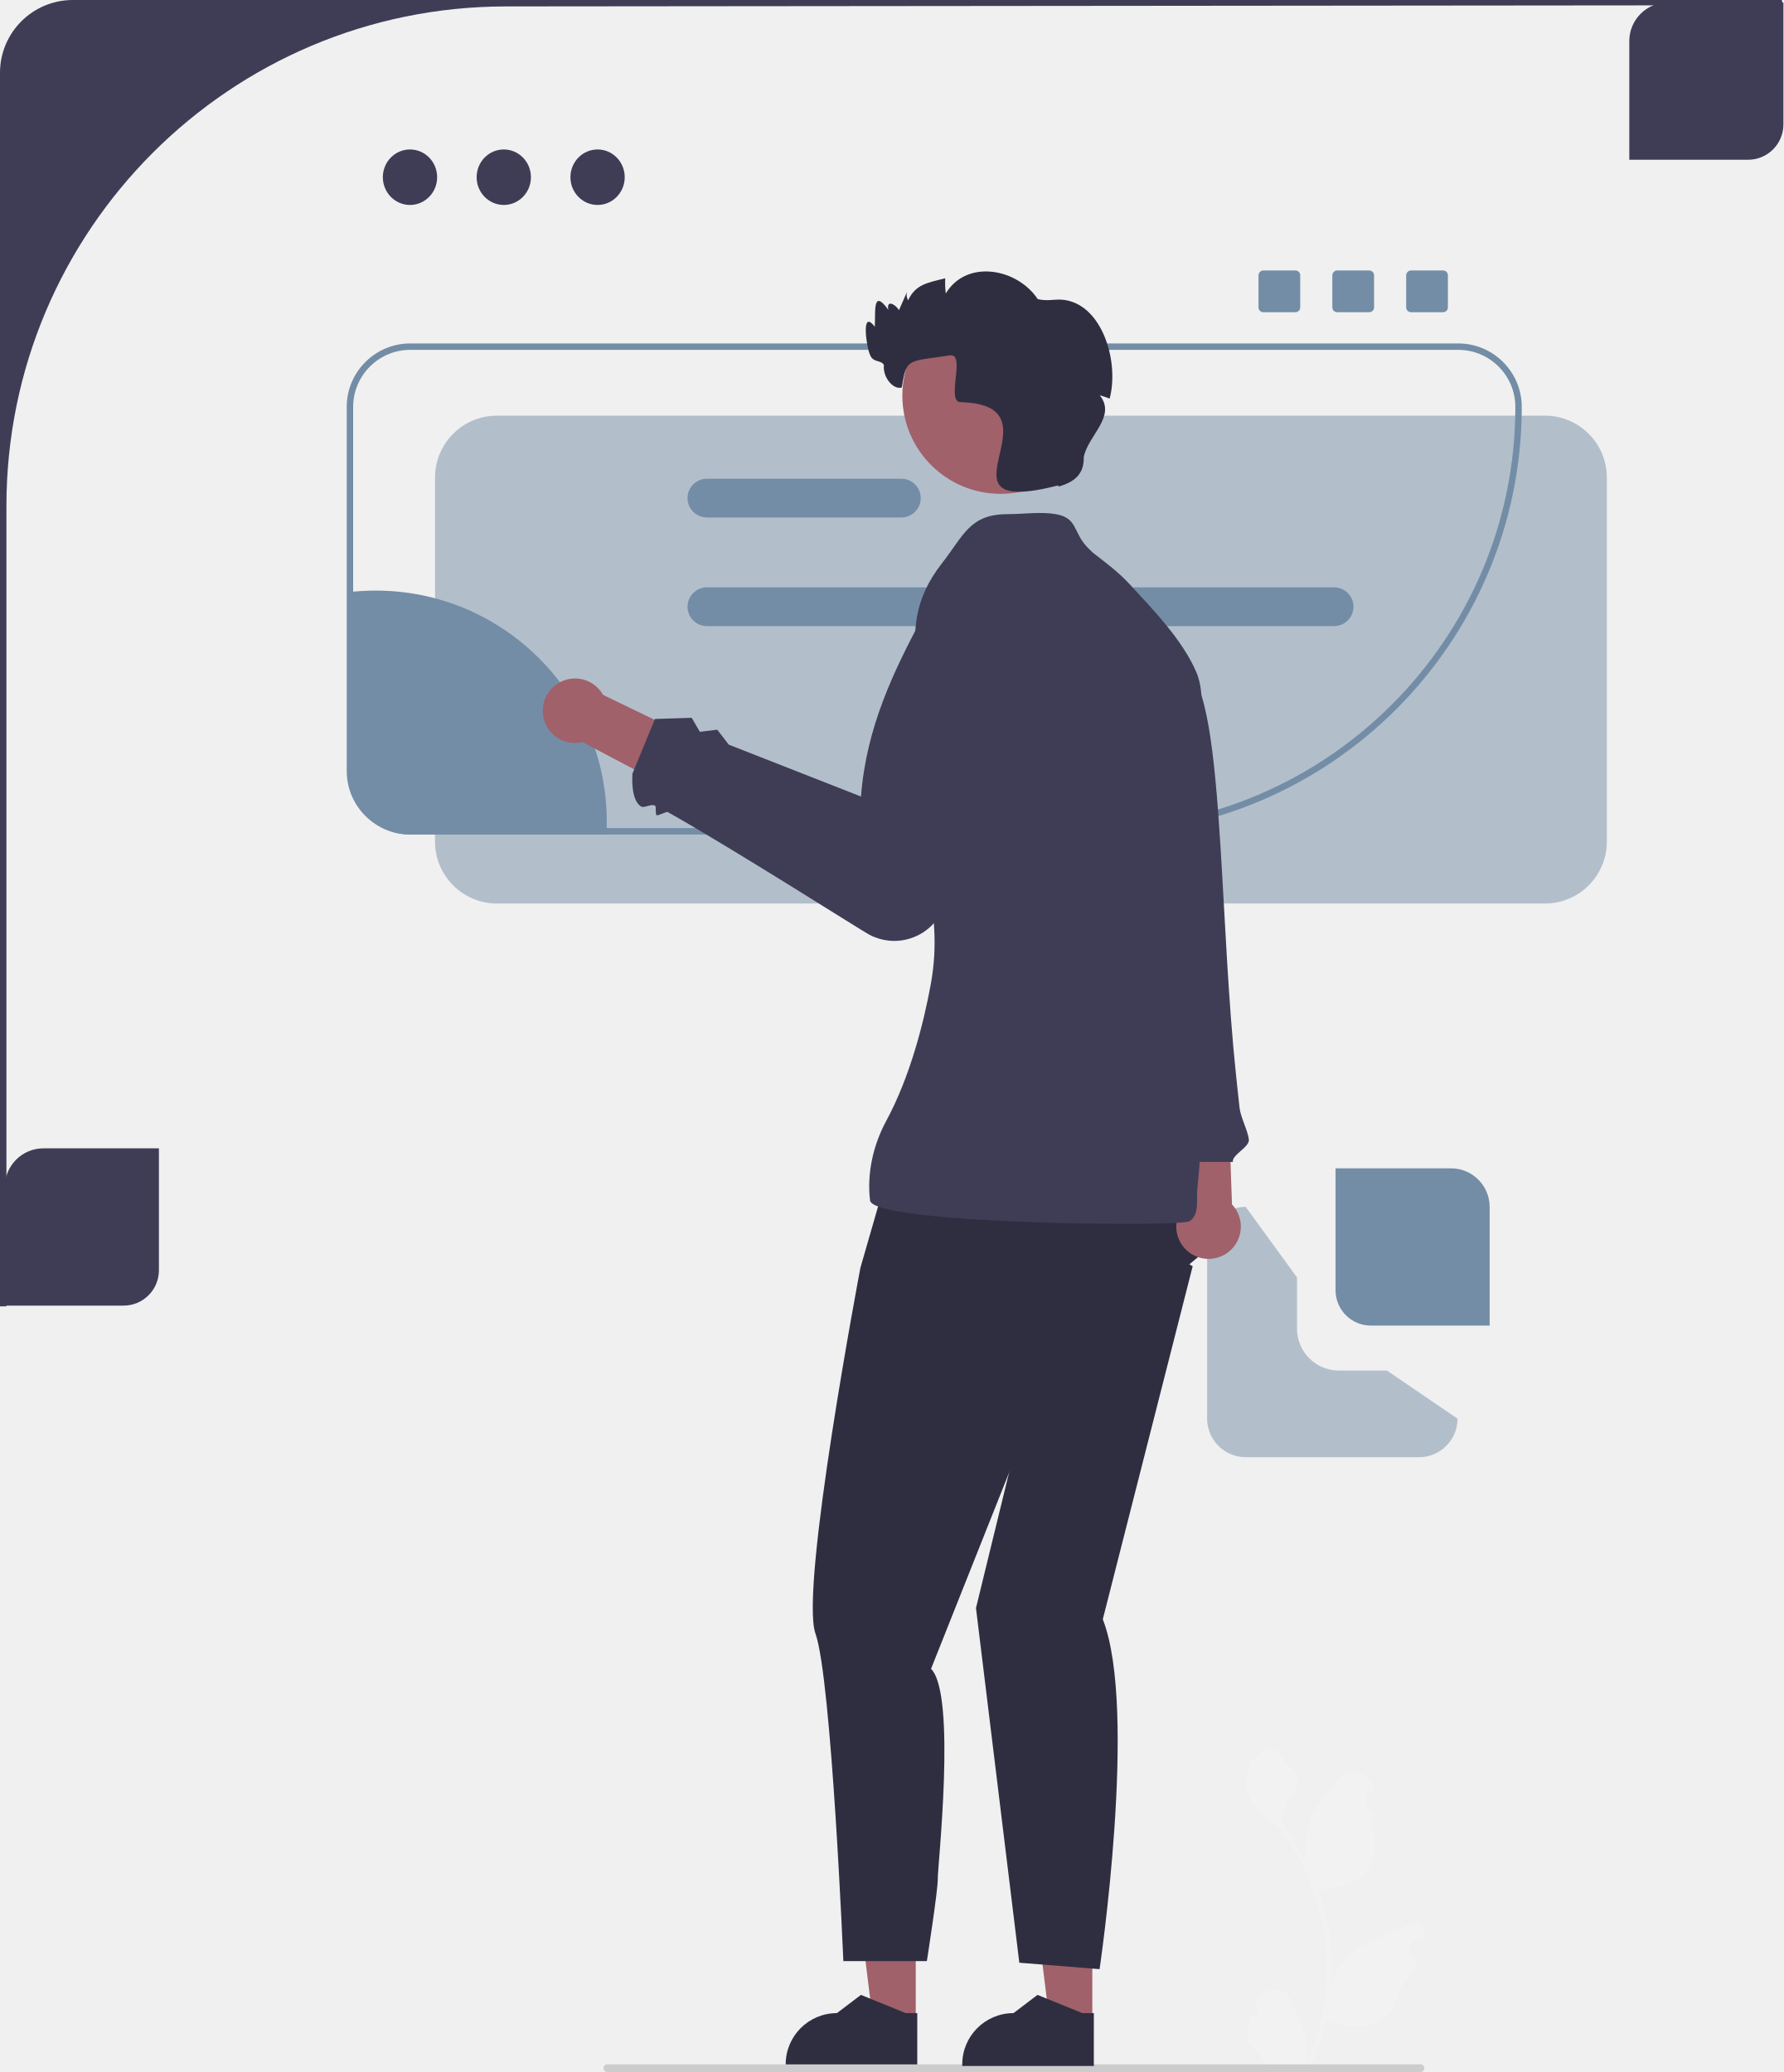
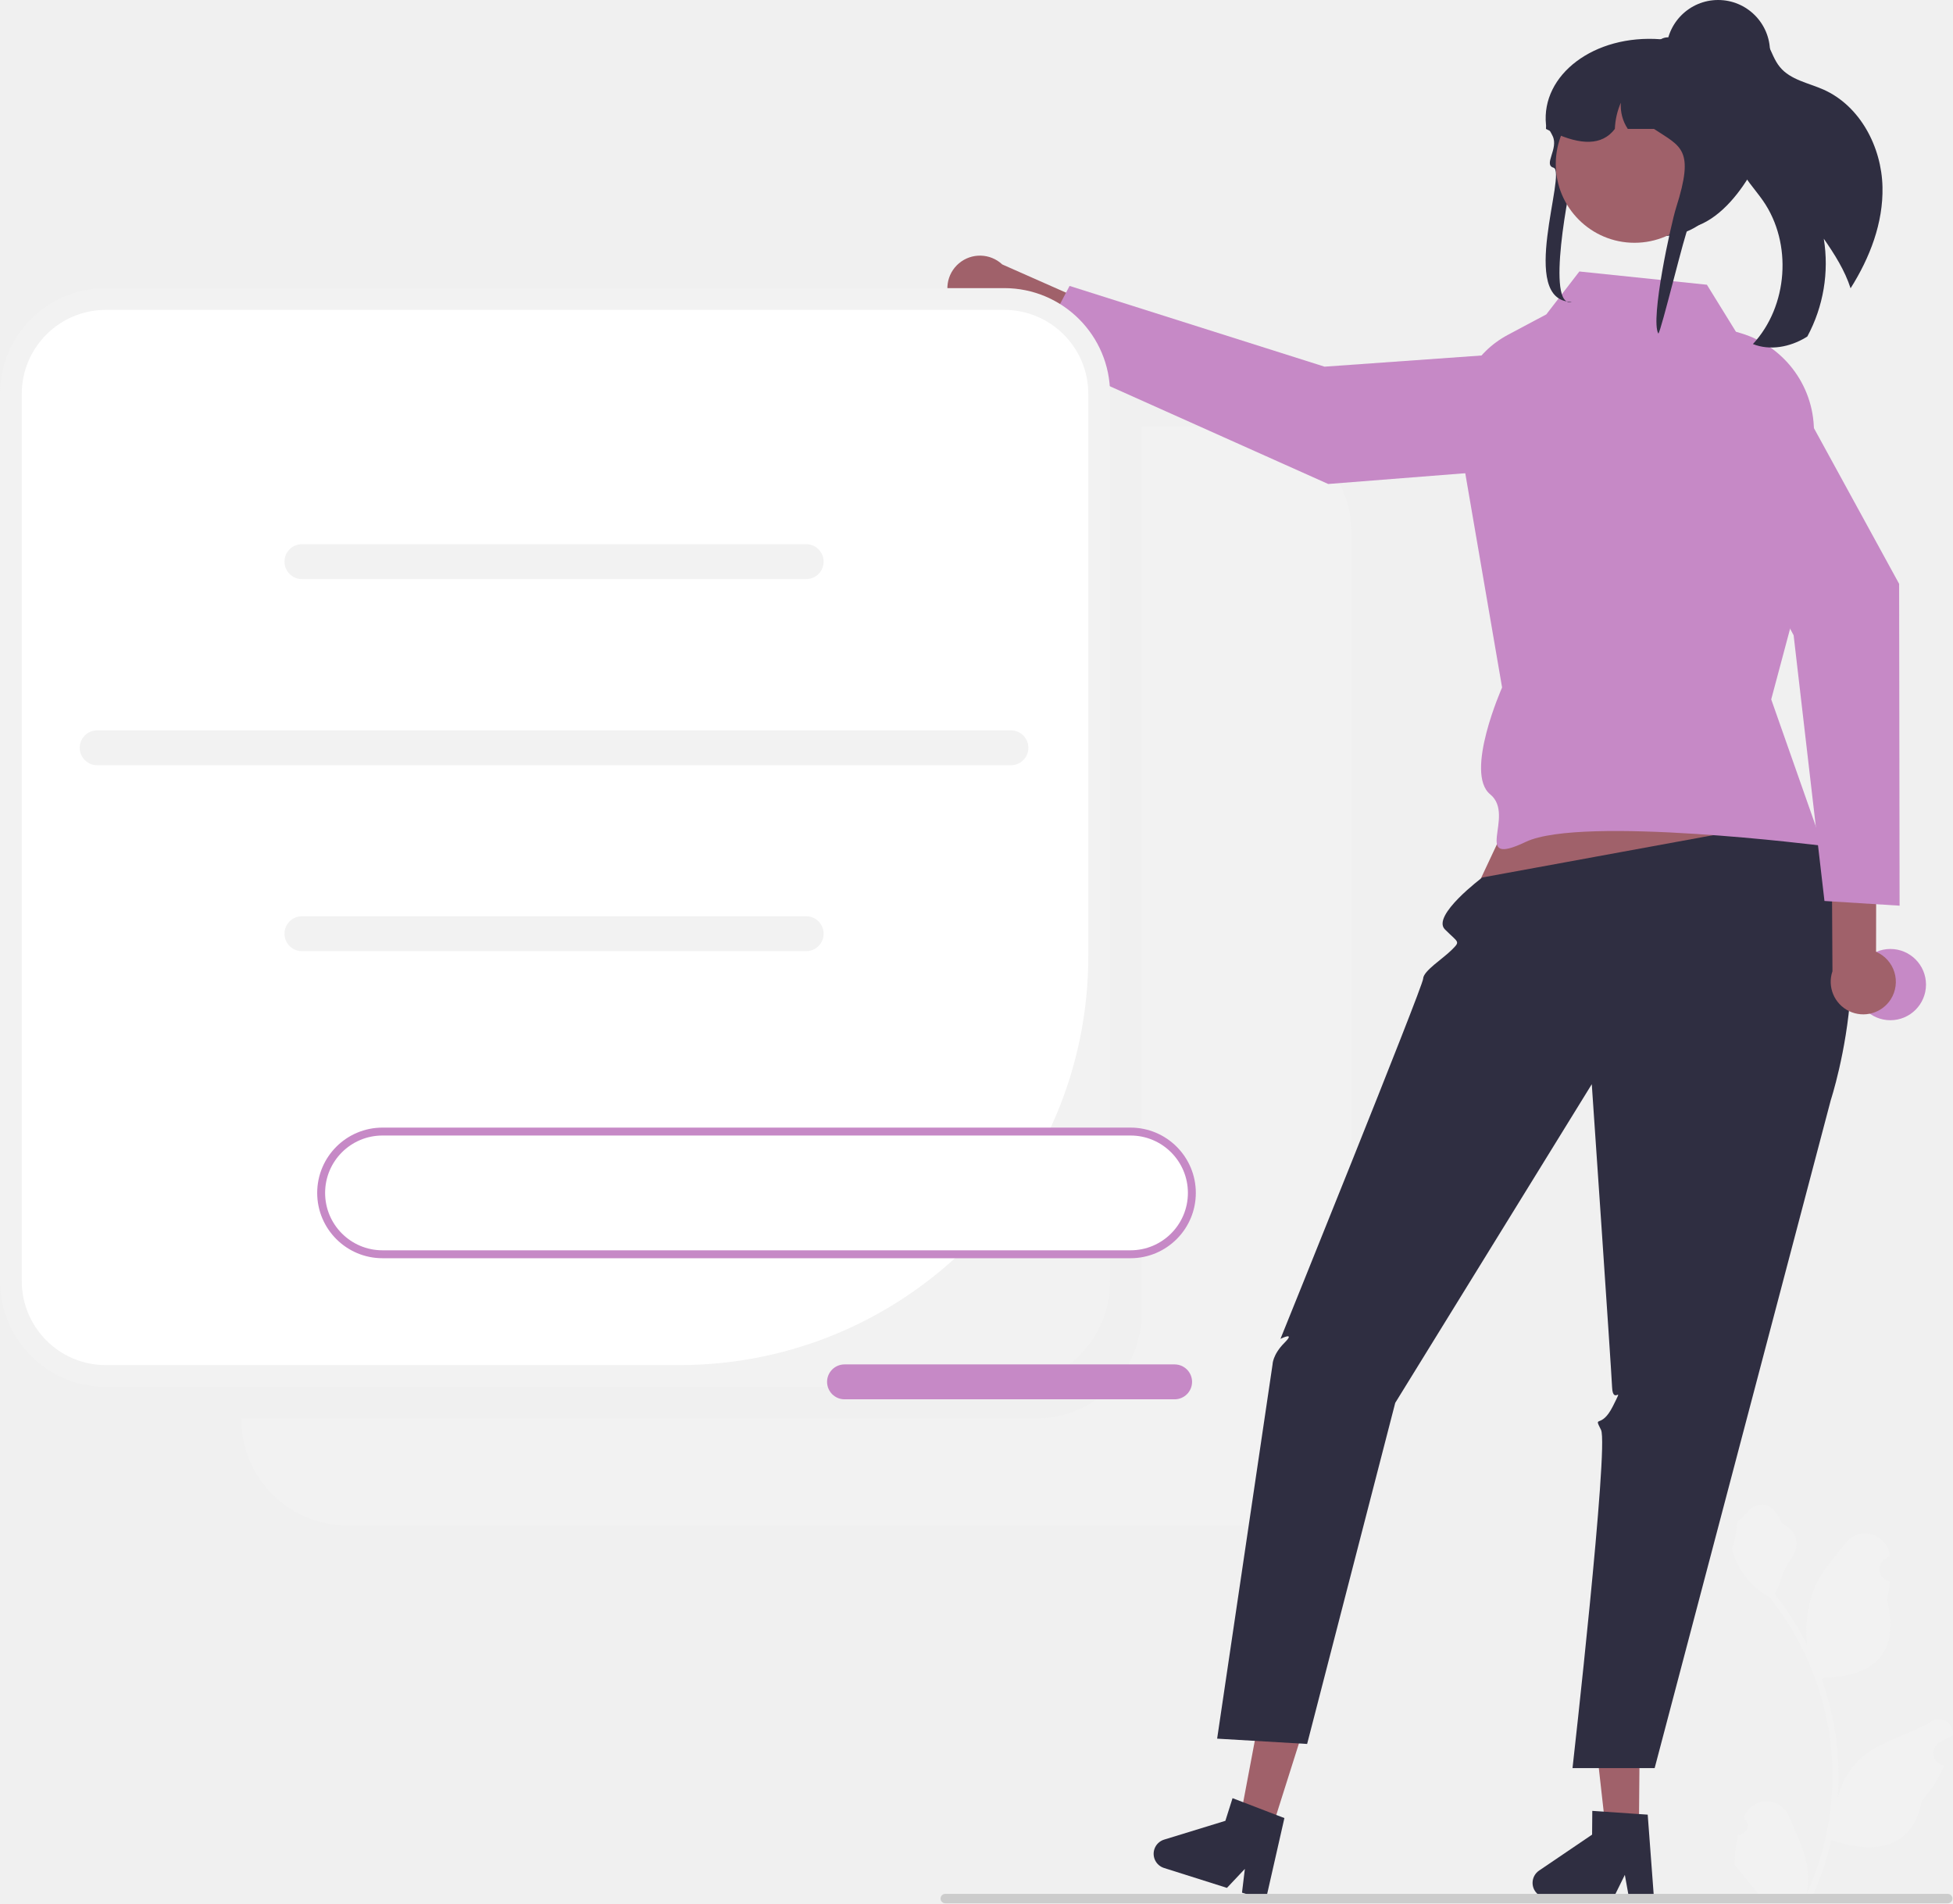
- <svg xmlns="http://www.w3.org/2000/svg" width="555.5" height="645.545" viewBox="0 0 555.5 645.545">
-   <path d="M38.5,406.773H1.5v-37c0-6.6,5.4-12,12-12H49.5v38c0,6.065-4.935,11-11,11Z" fill="#3f3d56" />
-   <path d="M544.5,49.773h-37V12.773c0-6.6,5.4-12,12-12h36V38.773c0,6.065-4.935,11-11,11Z" fill="#3f3d56" />
-   <g>
-     <polygon points="285.241 629.768 271.914 629.767 265.575 578.362 285.244 578.364 285.241 629.768" fill="#a0616a" />
-     <path d="M285.71,643.671l-40.982-.002v-.518c.001-8.809,7.142-15.951,15.952-15.951h.001l7.486-5.679,13.967,5.68,3.578,0-.001,16.47Z" fill="#2f2e41" />
-   </g>
-   <path d="M276.795,364.463l-8.795,30.537s-19,99.935-14,113.935,8.685,102.065,8.685,102.065h26.016s3.504-22.341,3.402-25.703c-.102-3.362,5.898-57.362-2.102-65.362l35-88,55-46-21.567-26.77-81.638,5.299Z" fill="#2f2e41" />
-   <path d="M404,414v-16l-16-22c-6.6,0-12,5.4-12,12v54c0,6.6,5.4,12,12,12h54c6.6,0,12-5.4,12-12l-22-15h-15c-7.168,0-13-5.832-13-13Z" fill="#748da6" opacity=".5" />
-   <path d="M481.22,281.5H154.78c-10.631,0-19.279-8.649-19.279-19.28v-113.44c0-10.631,8.648-19.28,19.279-19.28H481.22c10.631,0,19.28,8.649,19.28,19.28v113.44c0,10.631-8.649,19.28-19.28,19.28Z" fill="#748da6" opacity=".5" />
-   <path d="M340.78,260H127.78c-10.907,0-19.78-8.874-19.78-19.78V126.78c0-10.907,8.873-19.78,19.78-19.78H454.22c10.907,0,19.78,8.874,19.78,19.78,0,73.458-59.762,133.22-133.22,133.22ZM127.78,109c-9.804,0-17.78,7.976-17.78,17.78v113.44c0,9.804,7.976,17.78,17.78,17.78h213c72.355,0,131.22-58.865,131.22-131.22,0-9.804-7.976-17.78-17.78-17.78H127.78Z" fill="#748da6" />
-   <g>
-     <path d="M367.8,377.044l-2.117-29.963,16.948-3.597,1.111,31.758c.668,.704,1.246,1.516,1.702,2.43,2.479,4.968,.462,11.006-4.507,13.486-4.968,2.479-11.006,.462-13.486-4.507-1.581-3.169-1.327-6.768,.349-9.606Z" fill="#a0616a" />
-     <path d="M340.895,184.923l-6.52,4.859,16.025,91.379-2.343,5.595,3.125,2.939,.958,7.028,12.618,65.278h19.242c-.282-2.268,5.281-4.592,5-7-.321-2.753-2.575-6.918-2.895-9.827-.099-.901-.199-1.808-.298-2.722-.146-1.341-.292-2.696-.438-4.063-.113-1.058-.227-2.124-.34-3.197-2.46-23.216-3.472-49.342-4.893-71.901-1.812-28.76-4.289-51.724-11.282-55.476l-27.959-22.893Z" fill="#3f3d56" />
-   </g>
-   <path d="M389.535,628.212c2.066,.129,3.208-2.437,1.645-3.933l-.155-.618c.02-.05,.041-.099,.062-.148,2.089-4.982,9.17-4.947,11.241,.042,1.839,4.428,4.179,8.864,4.756,13.546,.258,2.067,.142,4.172-.316,6.2,4.308-9.411,6.575-19.687,6.575-30.021,0-2.597-.142-5.193-.433-7.783-.239-2.119-.568-4.224-.995-6.31-2.306-11.277-7.299-22.018-14.5-30.99-3.462-1.892-6.349-4.851-8.093-8.397-.626-1.279-1.117-2.655-1.35-4.056,.394,.052,1.486-5.949,1.188-6.317,.549-.833,1.532-1.247,2.131-2.06,2.982-4.043,7.091-3.337,9.236,2.157,4.582,2.313,4.627,6.148,1.815,9.837-1.789,2.347-2.035,5.522-3.604,8.035,.162,.207,.329,.407,.491,.614,2.961,3.798,5.522,7.88,7.681,12.169-.61-4.766,.291-10.508,1.826-14.21,1.748-4.217,5.025-7.769,7.91-11.415,3.466-4.379,10.573-2.468,11.184,3.083,.006,.054,.012,.107,.017,.161-.429,.242-.848,.499-1.259,.77-2.339,1.547-1.531,5.174,1.241,5.602l.063,.01c-.155,1.544-.42,3.074-.807,4.579,3.702,14.316-4.29,19.53-15.701,19.764-.252,.129-.497,.258-.749,.381,1.156,3.255,2.08,6.594,2.764,9.979,.614,2.99,1.04,6.013,1.279,9.049,.297,3.83,.271,7.68-.052,11.503l.019-.136c.82-4.211,3.107-8.145,6.427-10.87,4.946-4.063,11.933-5.559,17.268-8.824,2.568-1.572,5.859,.459,5.411,3.437l-.022,.143c-.794,.323-1.569,.698-2.319,1.117-.429,.242-.848,.499-1.259,.77-2.339,1.547-1.531,5.174,1.241,5.602l.063,.01c.045,.006,.084,.013,.129,.019-1.363,3.236-3.262,6.239-5.639,8.829-2.315,12.497-12.256,13.683-22.89,10.044h-.006c-1.163,5.064-2.861,10.011-5.044,14.726h-18.02c-.065-.2-.123-.407-.181-.607,1.666,.103,3.346,.006,4.986-.297-1.337-1.641-2.674-3.294-4.011-4.935-.032-.032-.058-.065-.084-.097-.678-.84-1.363-1.673-2.041-2.512l-0-.001c-.042-2.578,.267-5.147,.879-7.64l.001-0Z" fill="#f2f2f2" />
-   <path d="M187.983,644.355c0,.66,.53,1.19,1.19,1.19h253.29c.66,0,1.19-.53,1.19-1.19,0-.66-.53-1.19-1.19-1.19H189.173c-.66,0-1.19,.53-1.19,1.19Z" fill="#ccc" />
-   <path d="M22.69,0C10.159,0,0,10.159,0,22.69V407H2V157.68C2,71.7,71.7,2,157.68,2l397.684-.364-.364-1.636H22.69Z" fill="#3f3d56" />
-   <path d="M189,256c0,1.34-.04,2.68-.11,4h-61.11c-10.37,0-18.78-8.41-18.78-18.78v-56.78c2.63-.29,5.3-.44,8-.44,39.76,0,72,32.24,72,72Z" fill="#748da6" />
-   <path d="M415.551,182.996H220.182c-3.33,0-6.036,2.706-6.036,6.036s2.706,6.036,6.036,6.036h195.369c3.33,0,6.036-2.706,6.036-6.036s-2.706-6.036-6.036-6.036Z" fill="#748da6" />
-   <path d="M280.756,149.152h-60.575c-3.33,0-6.036,2.706-6.036,6.036s2.706,6.036,6.036,6.036h60.575c3.33,0,6.036-2.706,6.036-6.036s-2.706-6.036-6.036-6.036Z" fill="#748da6" />
-   <g>
-     <polygon points="340.241 629.768 326.914 629.767 320.575 578.362 340.244 578.364 340.241 629.768" fill="#a0616a" />
-     <path d="M340.71,643.671l-40.982-.002v-.518c.001-8.809,7.142-15.951,15.952-15.951h.001l7.486-5.679,13.967,5.68,3.578,0-.001,16.47Z" fill="#2f2e41" />
-   </g>
-   <path d="M312.5,376.5l7,61-15.5,63.5,13.5,110.5,25,2s12-81,1-109l28-110-21-12-38-6Z" fill="#2f2e41" />
-   <path d="M338.583,170.386c-4.412-4.71-2.901-9-9.722-10.203-4.624-.815-10.189,.002-14.924-.002-11.9-.011-13.689,6.569-20.54,15.311-17.647,22.517-1.229,40.586-5.397,67.508-3.873,25.014,6.506,38.636,1.909,63.718-2.188,11.939-6.43,28.75-13.852,42.481-4.098,7.581-6.063,16.401-5.058,24.802,.89,7.435,96.907,8.302,99.564,6.472,3.129-2.154,2.071-6.772,2.376-9.989,.828-8.716,1.67-14.822-.423-23.725-1.967-8.366-1.93-18.086-1.957-26.732-.026-8.336-11.768,5.426-11.085-2.896,.87-10.614,2.595-20.998,4.495-31.516,1.471-8.141,2.047-16.506,4.208-24.477,2.489-9.182,5.456-17.259,5.556-26.888,.078-7.496,1.887-17.974-1.093-24.841-4.39-10.117-13.243-19.227-20.712-27.33-3.714-4.029-7.401-6.651-11.643-9.991" fill="#3f3d56" />
-   <g>
-     <path d="M187.849,216.49l27.035,13.091-5.324,16.487-28.09-14.858c-.943,.228-1.935,.325-2.954,.265-5.543-.325-9.773-5.083-9.448-10.626,.325-5.543,5.083-9.773,10.626-9.448,3.535,.207,6.53,2.221,8.156,5.088Z" fill="#a0616a" />
-     <path d="M270.775,291.212c-2.59-1.372-42.035-26.527-62.775-38.212-.389-.219-3.066,1.215-3.439,1.005-.57-.321-.028-2.705-.561-3.005-1.155-.651-3.312,.823-4.269,.284-3.465-1.953-2.731-10.284-2.731-10.284l7-17,11.444-.365,2.556,4.365,5.426-.654,3.574,4.654,41.192,16.162c1.601-21.478,10.19-39.197,19.494-56.53l3.761,.711c9.484,1.792,15.81,10.818,14.258,20.345l-10.862,66.676c-1.052,6.204-5.441,11.206-11.455,13.054-4.346,1.336-8.855,.784-12.613-1.205Z" fill="#3f3d56" />
-   </g>
-   <circle cx="311.671" cy="123.257" r="30.605" fill="#a0616a" />
-   <path d="M345.639,124.188c-1.07-.43-2.14-.79-3.07-1.02,5.252,6.612-3.614,12.414-4.99,19.18,.115,5.372-2.822,7.808-7.96,9.28l.12-.42c-41.791,10.705,2.293-24.929-30.38-25.911-4.98,.291,1.671-15.367-3.45-14.579-13,2-13.606,.626-14.999,10.001-2.531,.829-6.001-3.001-5.59-7.001-.926-1.683-3.347-.606-4.32-3.16-1.03-1.95-2.99-14.7,1.48-8.74,.296-4.069-.855-12.387,4.22-5.28-.66-3.233,2.146-1.833,3.32,.09,.83-1.89,1.66-3.77,2.48-5.66-.23,.85-.08,1.78,.34,2.62,2.359-5.011,5.96-5.465,11.58-6.88-.065,1.535-.03,3.331,.18,4.72,6.525-10.811,22.328-7.791,28.629,1.761,3.993,.912,5.681-.47,9.681,.529,10.748,2.687,15.661,19.26,12.73,30.47Z" fill="#2f2e41" />
-   <path d="M427,413h37v-37c0-6.6-5.4-12-12-12h-36v38c0,6.065,4.935,11,11,11Z" fill="#748da6" />
-   <ellipse cx="127.706" cy="55.21" rx="8.457" ry="8.645" fill="#3f3d56" />
-   <ellipse cx="156.92" cy="55.21" rx="8.457" ry="8.645" fill="#3f3d56" />
-   <ellipse cx="186.134" cy="55.21" rx="8.457" ry="8.645" fill="#3f3d56" />
-   <path d="M393.5,84.273c-.827,0-1.5,.673-1.5,1.5v10c0,.827,.673,1.5,1.5,1.5h10c.827,0,1.5-.673,1.5-1.5v-10c0-.827-.673-1.5-1.5-1.5h-10Z" fill="#748da6" />
-   <path d="M416.5,84.273c-.827,0-1.5,.673-1.5,1.5v10c0,.827,.673,1.5,1.5,1.5h10c.827,0,1.5-.673,1.5-1.5v-10c0-.827-.673-1.5-1.5-1.5h-10Z" fill="#748da6" />
-   <path d="M439.5,84.273c-.827,0-1.5,.673-1.5,1.5v10c0,.827,.673,1.5,1.5,1.5h10c.827,0,1.5-.673,1.5-1.5v-10c0-.827-.673-1.5-1.5-1.5h-10Z" fill="#748da6" />
+ <svg xmlns="http://www.w3.org/2000/svg" data-name="Layer 1" width="493.461" height="480.848" viewBox="0 0 493.461 480.848">
+   <path d="M668.007,317.365H641.751V541.211a26.744,26.744,0,0,1-26.744,26.744H414.269v.256a26.744,26.744,0,0,0,26.744,26.744h226.993a26.744,26.744,0,0,0,26.744-26.744V344.109A26.744,26.744,0,0,0,668.007,317.365Z" transform="translate(-353.2694 -209.5759)" fill="#f2f2f2" />
+   <path d="M792.472,673.091a2.269,2.269,0,0,0,1.645-3.933l-.155-.618q.031-.074.062-.148a6.094,6.094,0,0,1,11.241.042c1.839,4.428,4.179,8.864,4.756,13.546a18.029,18.029,0,0,1-.316,6.2,72.281,72.281,0,0,0,6.575-30.021,69.764,69.764,0,0,0-.433-7.783q-.358-3.178-.995-6.31a73.119,73.119,0,0,0-14.5-30.99,19.459,19.459,0,0,1-8.093-8.397,14.843,14.843,0,0,1-1.35-4.056c.394.052,1.486-5.949,1.188-6.317.549-.833,1.532-1.247,2.131-2.06,2.982-4.043,7.091-3.337,9.236,2.157,4.582,2.313,4.627,6.148,1.815,9.837-1.789,2.347-2.035,5.522-3.604,8.035.162.207.329.407.491.614a73.591,73.591,0,0,1,7.681,12.169,30.593,30.593,0,0,1,1.826-14.21c1.748-4.217,5.025-7.769,7.91-11.415a6.279,6.279,0,0,1,11.184,3.083q.009.081.017.161-.643.363-1.259.77a3.078,3.078,0,0,0,1.241,5.602l.063.01a30.627,30.627,0,0,1-.807,4.579c3.702,14.316-4.29,19.53-15.701,19.764-.252.129-.497.258-.749.381a75.114,75.114,0,0,1,4.043,19.028,71.243,71.243,0,0,1-.052,11.503l.019-.136a18.826,18.826,0,0,1,6.427-10.87c4.946-4.063,11.933-5.559,17.268-8.824a3.533,3.533,0,0,1,5.411,3.437l-.022.143a20.677,20.677,0,0,0-2.319,1.117q-.643.363-1.259.77a3.078,3.078,0,0,0,1.241,5.602l.063.01c.045.006.084.013.129.019a30.654,30.654,0,0,1-5.639,8.829c-2.315,12.497-12.256,13.683-22.89,10.044h-.006a75.093,75.093,0,0,1-5.044,14.726H792.923c-.065-.2-.123-.407-.181-.607a20.474,20.474,0,0,0,4.986-.297c-1.337-1.641-2.674-3.294-4.011-4.935a1.121,1.121,0,0,1-.084-.097c-.678-.84-1.363-1.673-2.041-2.512l-0-.001a29.99,29.99,0,0,1,.879-7.64Z" transform="translate(-353.2694 -209.5759)" fill="#f2f2f2" />
+   <path d="M593.994,286.915a8.246,8.246,0,0,0,12.466,1.526l37.465,16.903,7.223-9.213-44.644-19.75a8.235,8.235,0,0,0-12.509,10.535Z" transform="translate(-353.2694 -209.5759)" fill="#a0616a" />
+   <path d="M754.778,297.455l3.716,21.056a7.155,7.155,0,0,1-6.485,8.376l-63.139,4.965L614.653,298.637l8.864-16.827L687.944,302.212Z" transform="translate(-353.2694 -209.5759)" fill="#c689c6" />
+   <rect y="72.789" width="280.481" height="277.59" rx="26.744" fill="#f2f2f2" />
+   <path d="M380.014,287.865a21.244,21.244,0,0,0-21.244,21.244V533.211a21.244,21.244,0,0,0,21.244,21.244H524.886A103.364,103.364,0,0,0,628.25,451.091V309.109a21.244,21.244,0,0,0-21.244-21.244Z" transform="translate(-353.2694 -209.5759)" fill="#fff" />
+   <path d="M556.965,355.876H429.559a4.408,4.408,0,1,1,0-8.816H556.965a4.408,4.408,0,0,1,0,8.816Z" transform="translate(-353.2694 -209.5759)" fill="#f2f2f2" />
+   <path d="M556.965,449.876H429.559a4.408,4.408,0,1,1,0-8.816H556.965a4.408,4.408,0,0,1,0,8.816Z" transform="translate(-353.2694 -209.5759)" fill="#f2f2f2" />
+   <path d="M608.702,402.907H377.822a4.408,4.408,0,1,1,0-8.816H608.702a4.408,4.408,0,0,1,0,8.816Z" transform="translate(-353.2694 -209.5759)" fill="#f2f2f2" />
+   <polygon points="393.531 180.687 370.531 229.687 459.008 220.726 440.539 173.687 393.531 180.687" fill="#a0616a" />
+   <polygon points="414.101 462.32 405.712 462.249 401.999 429.138 414.379 429.243 414.101 462.32" fill="#a0616a" />
+   <path d="M740.5,685.235a3.755,3.755,0,0,0,3.718,3.783l16.679.139,2.92-5.918,1.072,5.949,6.293.057-1.589-21.217-2.189-.146-8.931-.616-2.881-.193-.051,6.003-13.398,9.087A3.749,3.749,0,0,0,740.5,685.235Z" transform="translate(-353.2694 -209.5759)" fill="#2f2e41" />
+   <polygon points="321.266 462.358 313.268 459.825 319.447 427.085 331.251 430.822 321.266 462.358" fill="#a0616a" />
+   <path d="M644.932,676.789a3.755,3.755,0,0,0,2.443,4.709l15.902,5.033,4.53-4.799-.723,6.001,5.999,1.904L677.797,668.89l-2.05-.783-8.356-3.212-2.697-1.031-1.812,5.723-15.477,4.75A3.749,3.749,0,0,0,644.932,676.789Z" transform="translate(-353.2694 -209.5759)" fill="#2f2e41" />
+   <path d="M808.248,416.522,727.801,431.263s-12.903,9.652-9.452,13.109,3.987,2.921,1.719,5.189-7.171,5.299-7.219,7.283-36.048,90.984-36.048,90.984,4-2,1,1-3,5.479-3,5.479l-14,94.521,22.737,1.339,22.263-86.173,49.659-80.504s4.927,71.789,5.134,76.564,3.207-1.225.207,4.775-5,2-3,6-7.205,85.435-7.205,85.435h20.753L815.859,487.472S831.695,439.216,808.248,416.522Z" transform="translate(-353.2694 -209.5759)" fill="#2f2e41" />
+   <path d="M784.549,281.51l-32.225-3.348-8.349,10.839-9.726,5.18a24.275,24.275,0,0,0-12.815,22.962l11.366,66.119s-9.601,21.619-3,27-5.104,18.707,9,12,75,1,75,1l-13-37,9.711-36.358,1.069-30.485a25.826,25.826,0,0,0-18.339-25.627l-1.358-.41Z" transform="translate(-353.2694 -209.5759)" fill="#c689c6" />
+   <path d="M828.913,256.806c.211,9.083-3.183,17.878-8.06,25.603-1.449-4.51-4.054-8.614-6.77-12.527a38.995,38.995,0,0,1-4.15,24.696,5.224,5.224,0,0,1-.444.285c-3.975,2.391-9.014,3.359-13.314,1.633,8.884-9.577,10.015-25.444,2.566-36.186-2.109-3.048-4.836-5.744-6.142-9.212-2.062-5.535-.08-11.628,1.171-17.398,1.169-5.37,1.374-11.761-2.229-15.697a3.786,3.786,0,0,1,3.47-1.598c2.221.314,3.838,2.245,4.868,4.233,1.03,1.989,1.709,4.193,3.144,5.91,2.658,3.215,7.184,3.975,10.999,5.669C823.26,236.332,828.692,246.699,828.913,256.806Z" transform="translate(-353.2694 -209.5759)" fill="#2f2e41" />
+   <path d="M590.92,689.234a1.186,1.186,0,0,0,1.19,1.19h253.29a1.19,1.19,0,0,0,0-2.38h-253.29A1.187,1.187,0,0,0,590.92,689.234Z" transform="translate(-353.2694 -209.5759)" fill="#ccc" />
+   <circle cx="477.638" cy="248.748" r="9" fill="#c689c6" />
+   <path d="M751.156,251.613c.528-1.848-3.111,9.446-1.355,9.65,7.997.917,18.974,5.693,24.543,7.921.251-.029.502-.058.745-.095.598-.066,1.18-.16,1.756-.269C789.814,266.366,794.801,246.445,794.801,246.263c0-.896-2.149-25.493-5.535-25.857a24.957,24.957,0,0,0-2.678-.146h-8.402a39.048,39.048,0,0,0-5.274-.765H772.896c-16.915-1.289-30.253,9.021-29.006,21.567.007.015.022.029.029.044.362.539.679,1.048.959,1.536.273.459.502.896.701,1.311,1.542,3.204-2.421,7.235.207,7.987,3.495,1.001-9.192,33.894,4.642,33.894C743.698,287.747,749.699,256.71,751.156,251.613Z" transform="translate(-353.2694 -209.5759)" fill="#2f2e41" />
+   <circle cx="412.986" cy="41.443" r="19.894" fill="#a0616a" />
+   <path d="M743.89,242.147c.332.175.657.335.989.495.347.167.693.335,1.04.488,6.661,3.022,12.083,3.357,15.374-.983a18.392,18.392,0,0,1,1.512-6.626,10.65,10.65,0,0,0,1.756,6.626h6.624c6.824,4.529,10.328,5.002,5.592,19.87-1.321,4.143-6.571,28.251-4.505,31.826.598-.066,6.955-26.471,7.53-26.58,12.969-2.454,21.209-23.82,20.154-25.028a22.275,22.275,0,0,0-2.309-9.91,22.793,22.793,0,0,0-8.661-9.422,40.166,40.166,0,0,0-6.92-2.599c-.059-.015-.111-.029-.17-.044-.73-.197-1.475-.379-2.22-.532a40.842,40.842,0,0,0-4.662-.706c-.111-.007-.221-.015-.325-.015a3.513,3.513,0,0,0-1.778.488c-.007,0-.007.007-.015.007a3.347,3.347,0,0,0-.989.881,3.386,3.386,0,0,0-.723,2.104H763.808q-.409,0-.819.022a19.78,19.78,0,0,0-19.069,18.596C743.897,241.456,743.89,241.798,743.89,242.147Z" transform="translate(-353.2694 -209.5759)" fill="#2f2e41" />
+   <circle cx="434.117" cy="13.106" r="13.106" fill="#2f2e41" />
+   <path d="M831.009,462.035a8.246,8.246,0,0,0-3.717-11.996l.065-41.101-11.364-2.813.28,48.817a8.235,8.235,0,0,0,14.736,7.093Z" transform="translate(-353.2694 -209.5759)" fill="#a0616a" />
+   <path d="M774.733,311.053l17.684-12.018a7.155,7.155,0,0,1,10.298,2.483l30.404,55.559.116,81.31-18.982-1.19-7.792-67.129Z" transform="translate(-353.2694 -209.5759)" fill="#c689c6" />
+   <path d="M638.915,495.453h-189a15.5,15.5,0,0,0,0,31h189a15.5,15.5,0,1,0,0-31Z" transform="translate(-353.2694 -209.5759)" fill="#fff" />
+   <path d="M638.915,527.453h-189a16.5,16.5,0,0,1,0-33h189a16.5,16.5,0,1,1,0,33Zm-189-31a14.5,14.5,0,0,0,0,29h189a14.5,14.5,0,1,0,0-29Z" transform="translate(-353.2694 -209.5759)" fill="#c689c6" />
+   <path d="M650.06,563.096H566.653a4.408,4.408,0,1,1,0-8.816h83.406a4.408,4.408,0,0,1,0,8.816Z" transform="translate(-353.2694 -209.5759)" fill="#c689c6" />
</svg>
